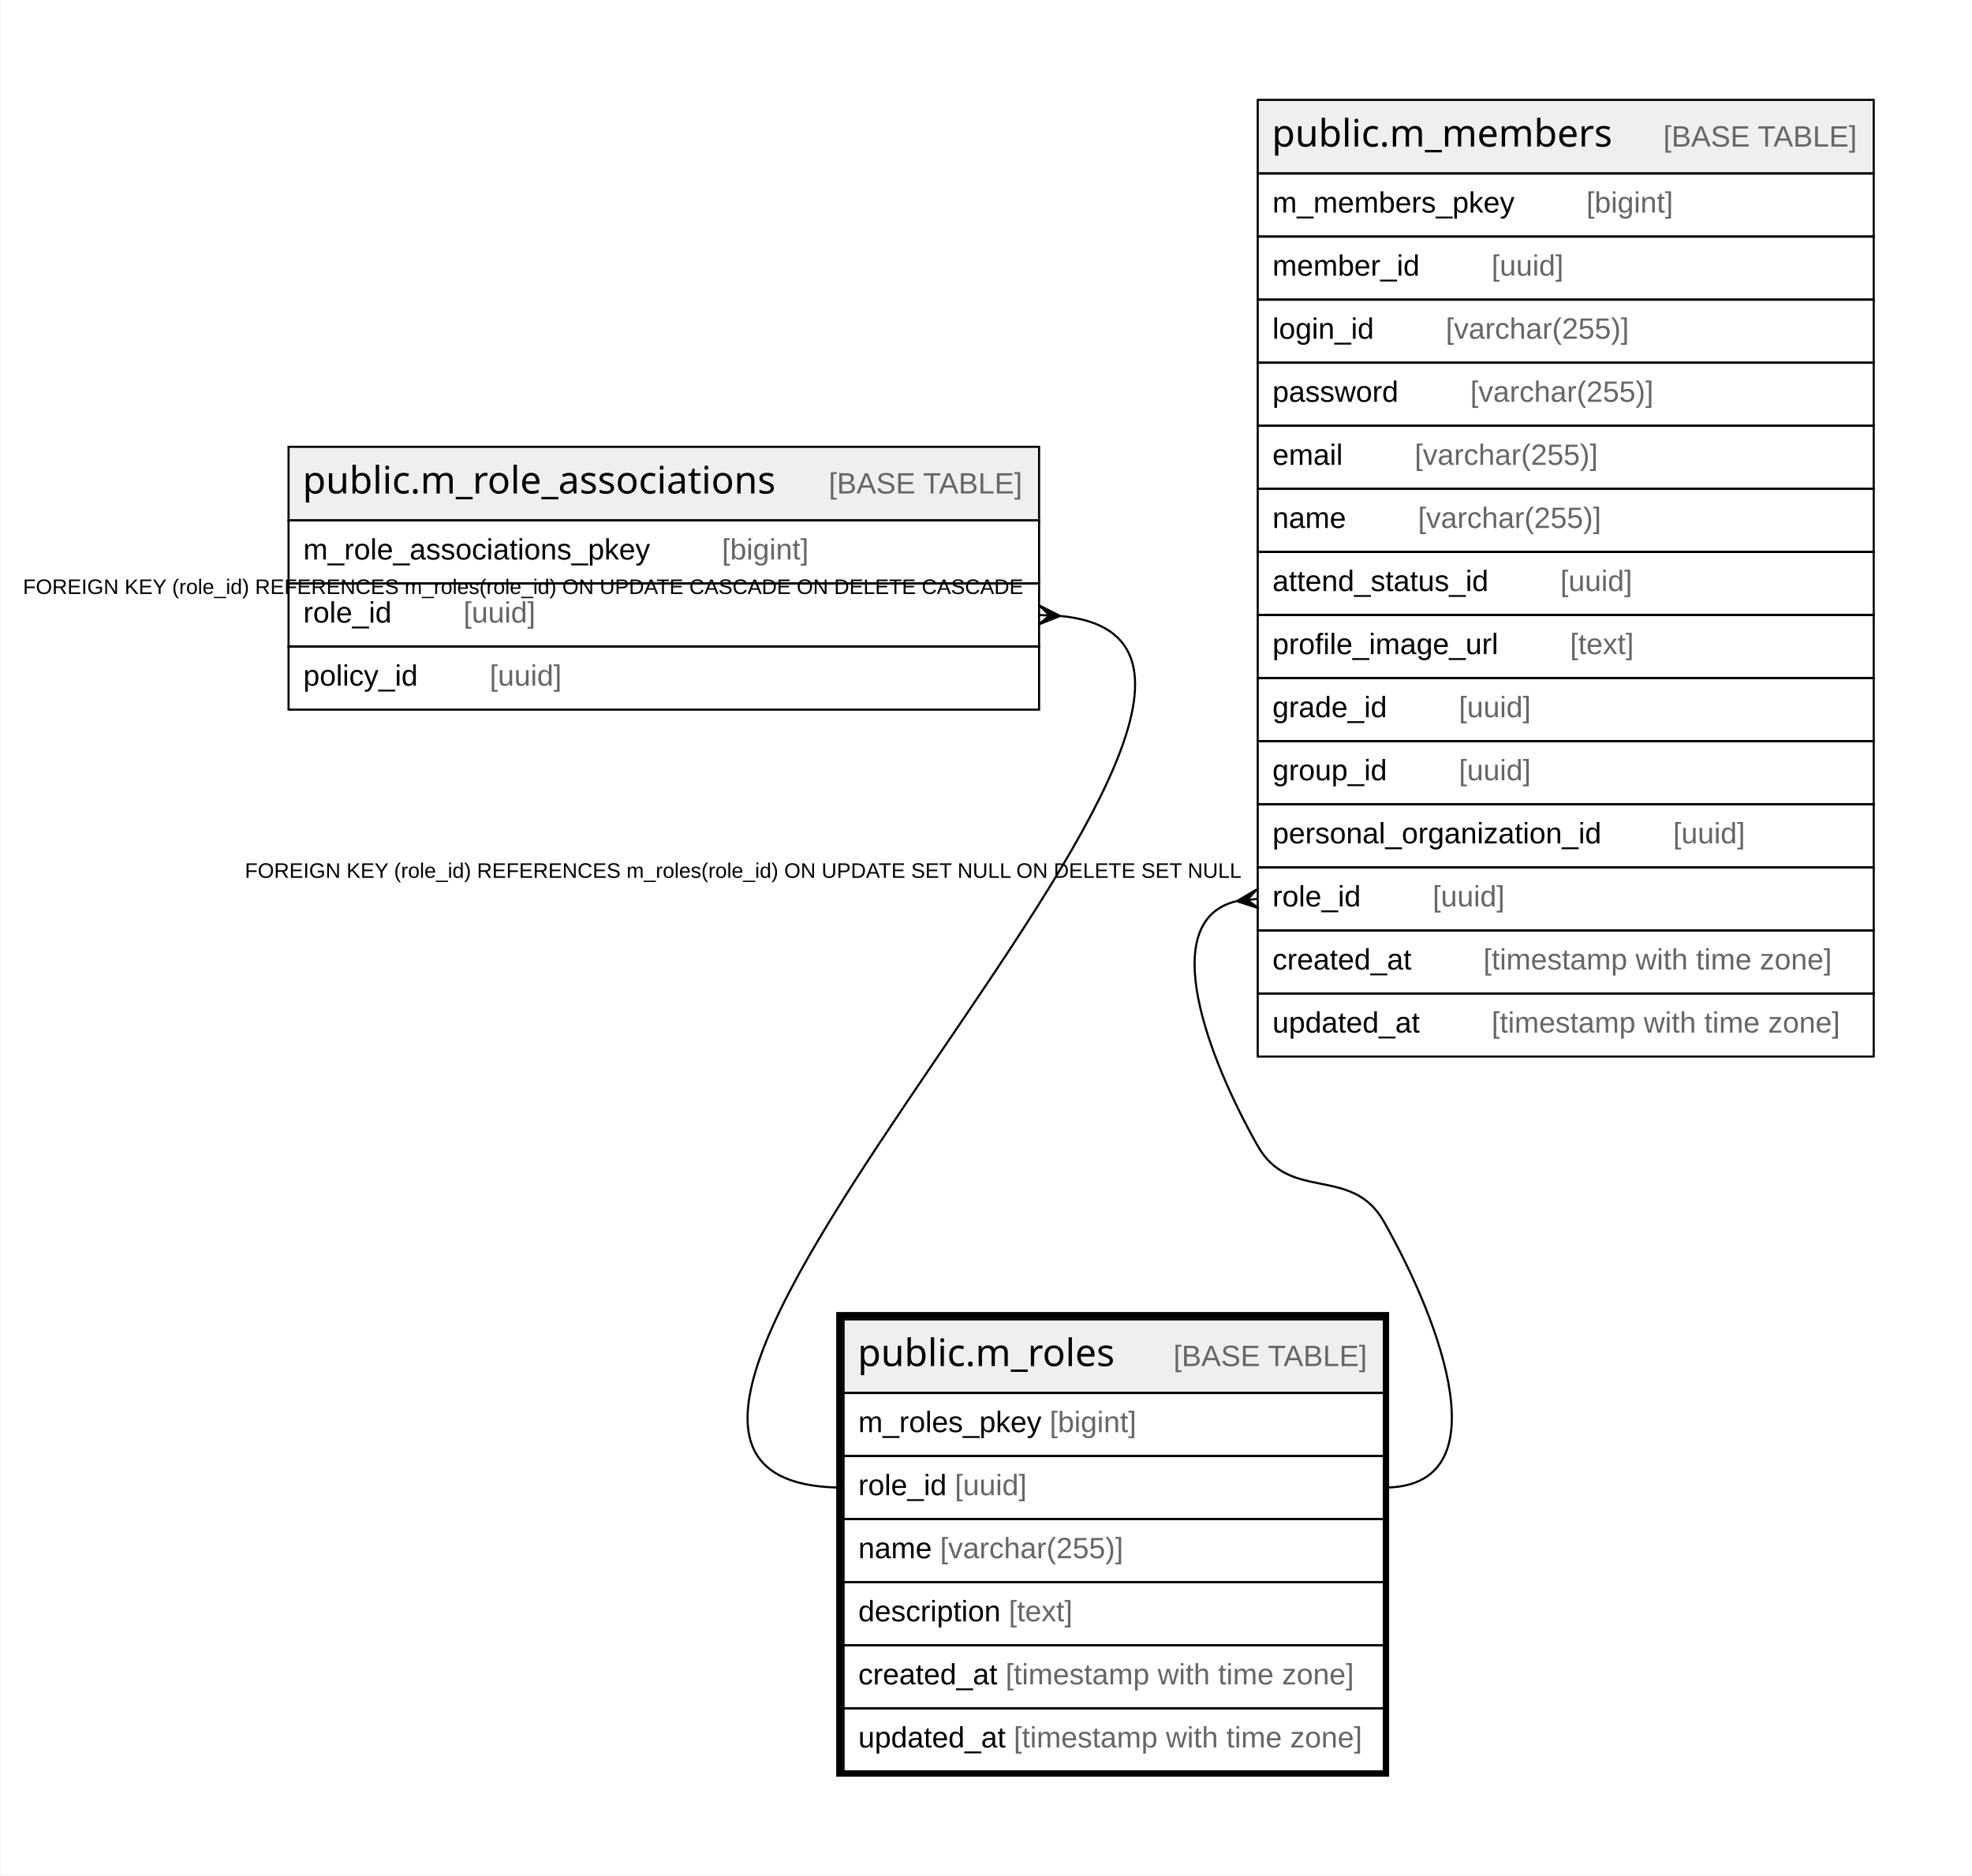
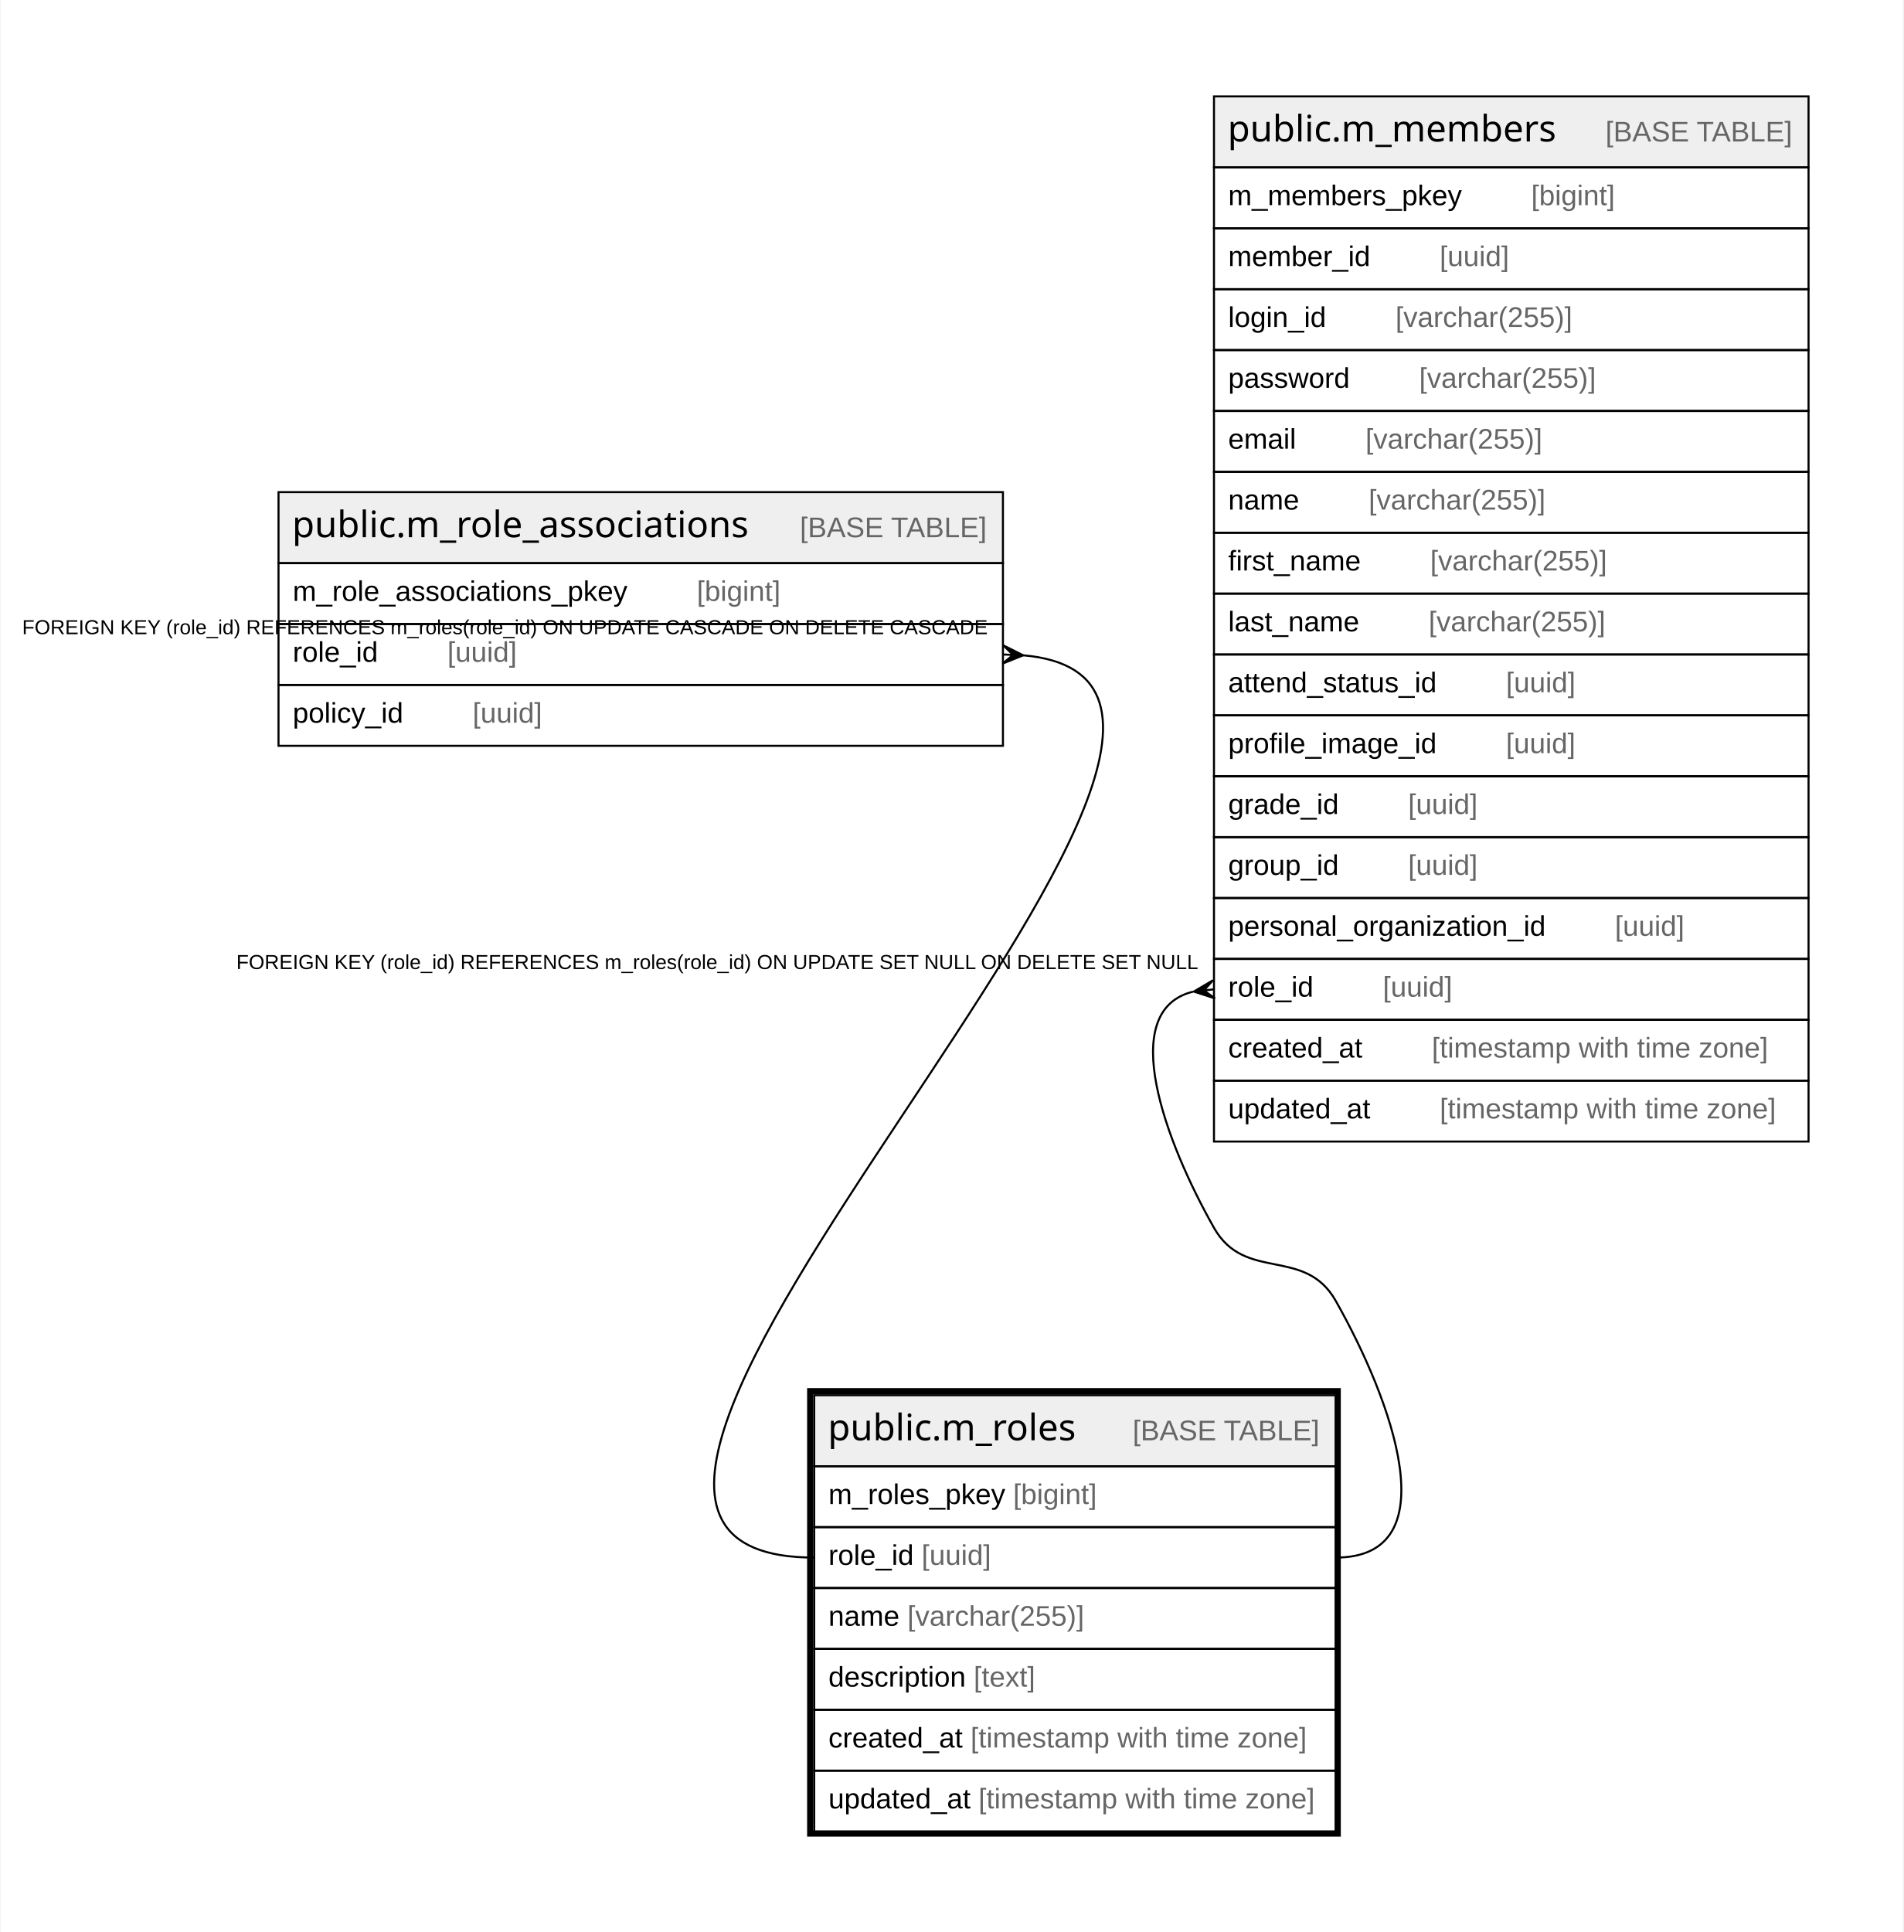
- <svg xmlns="http://www.w3.org/2000/svg" width="938pt" height="892pt" viewBox="0.00 0.00 937.50 892.00">
-   <g id="graph0" class="graph" transform="scale(1 1) rotate(0) translate(4 888)">
-     <polygon fill="#ffffff" stroke="transparent" points="-4,4 -4,-888 933.5,-888 933.5,4 -4,4" />
+ <svg xmlns="http://www.w3.org/2000/svg" width="938pt" height="952pt" viewBox="0.00 0.00 937.50 952.00">
+   <g id="graph0" class="graph" transform="scale(1 1) rotate(0) translate(4 948)">
+     <polygon fill="#ffffff" stroke="transparent" points="-4,4 -4,-948 933.5,-948 933.5,4 -4,4" />
    <g id="node1" class="node">
      <polygon fill="#efefef" stroke="transparent" points="397,-225.5 397,-260.5 654,-260.5 654,-225.5 397,-225.5" />
      <polygon fill="none" stroke="#000000" points="397,-225.5 397,-260.5 654,-260.5 654,-225.5 397,-225.5" />
      <text text-anchor="start" x="403.713" y="-238.3" font-family="Arial Bold" font-size="18.00" fill="#000000">public.m_roles</text>
      <text text-anchor="start" x="519.719" y="-238.3" font-family="Arial" font-size="14.00" fill="#000000">    </text>
      <text text-anchor="start" x="553.924" y="-238.3" font-family="Arial" font-size="14.00" fill="#666666">[BASE TABLE]</text>
      <polygon fill="none" stroke="#000000" points="397,-195.5 397,-225.5 654,-225.5 654,-195.5 397,-195.5" />
      <text text-anchor="start" x="404" y="-206.9" font-family="Arial" font-size="14.00" fill="#000000">m_roles_pkey </text>
      <text text-anchor="start" x="495.014" y="-206.9" font-family="Arial" font-size="14.00" fill="#666666">[bigint]</text>
      <polygon fill="none" stroke="#000000" points="397,-165.5 397,-195.5 654,-195.5 654,-165.5 397,-165.5" />
      <text text-anchor="start" x="404" y="-176.9" font-family="Arial" font-size="14.00" fill="#000000">role_id </text>
      <text text-anchor="start" x="449.895" y="-176.9" font-family="Arial" font-size="14.00" fill="#666666">[uuid]</text>
      <polygon fill="none" stroke="#000000" points="397,-135.5 397,-165.5 654,-165.5 654,-135.5 397,-135.5" />
      <text text-anchor="start" x="404" y="-146.9" font-family="Arial" font-size="14.00" fill="#000000">name </text>
      <text text-anchor="start" x="442.899" y="-146.9" font-family="Arial" font-size="14.00" fill="#666666">[varchar(255)]</text>
      <polygon fill="none" stroke="#000000" points="397,-105.5 397,-135.5 654,-135.5 654,-105.5 397,-105.5" />
      <text text-anchor="start" x="404" y="-116.9" font-family="Arial" font-size="14.00" fill="#000000">description </text>
      <text text-anchor="start" x="475.568" y="-116.9" font-family="Arial" font-size="14.00" fill="#666666">[text]</text>
      <polygon fill="none" stroke="#000000" points="397,-75.5 397,-105.5 654,-105.5 654,-75.5 397,-75.5" />
      <text text-anchor="start" x="404" y="-86.9" font-family="Arial" font-size="14.00" fill="#000000">created_at </text>
      <text text-anchor="start" x="474.028" y="-86.9" font-family="Arial" font-size="14.00" fill="#666666">[timestamp with time zone]</text>
      <polygon fill="none" stroke="#000000" points="397,-45.5 397,-75.5 654,-75.5 654,-45.5 397,-45.5" />
      <text text-anchor="start" x="404" y="-56.9" font-family="Arial" font-size="14.00" fill="#000000">updated_at </text>
      <text text-anchor="start" x="477.933" y="-56.9" font-family="Arial" font-size="14.00" fill="#666666">[timestamp with time zone]</text>
      <polygon fill="none" stroke="#000000" stroke-width="3" points="395,-44.5 395,-262.5 655,-262.5 655,-44.5 395,-44.5" />
    </g>
    <g id="node2" class="node">
-       <polygon fill="#efefef" stroke="transparent" points="133,-640.5 133,-675.5 490,-675.5 490,-640.5 133,-640.5" />
-       <polygon fill="none" stroke="#000000" points="133,-640.5 133,-675.5 490,-675.5 490,-640.5 133,-640.5" />
-       <text text-anchor="start" x="139.699" y="-653.3" font-family="Arial Bold" font-size="18.00" fill="#000000">public.m_role_associations</text>
-       <text text-anchor="start" x="355.733" y="-653.3" font-family="Arial" font-size="14.00" fill="#000000">    </text>
-       <text text-anchor="start" x="389.938" y="-653.3" font-family="Arial" font-size="14.00" fill="#666666">[BASE TABLE]</text>
+       <polygon fill="#efefef" stroke="transparent" points="133,-670.5 133,-705.5 490,-705.5 490,-670.5 133,-670.5" />
+       <polygon fill="none" stroke="#000000" points="133,-670.5 133,-705.5 490,-705.5 490,-670.5 133,-670.5" />
+       <text text-anchor="start" x="139.699" y="-683.3" font-family="Arial Bold" font-size="18.00" fill="#000000">public.m_role_associations</text>
+       <text text-anchor="start" x="355.733" y="-683.3" font-family="Arial" font-size="14.00" fill="#000000">    </text>
+       <text text-anchor="start" x="389.938" y="-683.3" font-family="Arial" font-size="14.00" fill="#666666">[BASE TABLE]</text>
+       <polygon fill="none" stroke="#000000" points="133,-640.5 133,-670.5 490,-670.5 490,-640.5 133,-640.5" />
+       <text text-anchor="start" x="140" y="-651.9" font-family="Arial" font-size="14.00" fill="#000000">m_role_associations_pkey    </text>
+       <text text-anchor="start" x="339.128" y="-651.9" font-family="Arial" font-size="14.00" fill="#666666">[bigint]</text>
      <polygon fill="none" stroke="#000000" points="133,-610.5 133,-640.5 490,-640.5 490,-610.5 133,-610.5" />
-       <text text-anchor="start" x="140" y="-621.9" font-family="Arial" font-size="14.00" fill="#000000">m_role_associations_pkey    </text>
-       <text text-anchor="start" x="339.128" y="-621.9" font-family="Arial" font-size="14.00" fill="#666666">[bigint]</text>
+       <text text-anchor="start" x="140" y="-621.9" font-family="Arial" font-size="14.00" fill="#000000">role_id    </text>
+       <text text-anchor="start" x="216.209" y="-621.9" font-family="Arial" font-size="14.00" fill="#666666">[uuid]</text>
      <polygon fill="none" stroke="#000000" points="133,-580.5 133,-610.5 490,-610.5 490,-580.5 133,-580.5" />
-       <text text-anchor="start" x="140" y="-591.9" font-family="Arial" font-size="14.00" fill="#000000">role_id    </text>
-       <text text-anchor="start" x="216.209" y="-591.9" font-family="Arial" font-size="14.00" fill="#666666">[uuid]</text>
-       <polygon fill="none" stroke="#000000" points="133,-550.5 133,-580.5 490,-580.5 490,-550.5 133,-550.5" />
-       <text text-anchor="start" x="140" y="-561.9" font-family="Arial" font-size="14.00" fill="#000000">policy_id    </text>
-       <text text-anchor="start" x="228.655" y="-561.9" font-family="Arial" font-size="14.00" fill="#666666">[uuid]</text>
+       <text text-anchor="start" x="140" y="-591.9" font-family="Arial" font-size="14.00" fill="#000000">policy_id    </text>
+       <text text-anchor="start" x="228.655" y="-591.9" font-family="Arial" font-size="14.00" fill="#666666">[uuid]</text>
    </g>
    <g id="edge1" class="edge">
-       <path fill="none" stroke="#000000" d="M500.33,-595.031C660.871,-579.447 211.673,-180.5 397,-180.5" />
-       <polygon fill="#000000" stroke="#000000" points="499.99,-595.047 489.796,-591.005 494.995,-595.273 490,-595.5 490,-595.5 490,-595.5 494.995,-595.273 490.204,-599.995 499.99,-595.047 499.99,-595.047" />
-       <text text-anchor="start" x="6.667" y="-605.5" font-family="Arial" font-size="10.00" fill="#000000">FOREIGN KEY (role_id) REFERENCES m_roles(role_id) ON UPDATE CASCADE ON DELETE CASCADE</text>
+       <path fill="none" stroke="#000000" d="M500.014,-625.092C674.79,-609.993 198.501,-180.5 397,-180.5" />
+       <polygon fill="#000000" stroke="#000000" points="499.992,-625.093 489.817,-621.004 494.996,-625.297 490,-625.5 490,-625.5 490,-625.5 494.996,-625.297 490.183,-629.996 499.992,-625.093 499.992,-625.093" />
+       <text text-anchor="start" x="6.667" y="-635.5" font-family="Arial" font-size="10.00" fill="#000000">FOREIGN KEY (role_id) REFERENCES m_roles(role_id) ON UPDATE CASCADE ON DELETE CASCADE</text>
    </g>
    <g id="node3" class="node">
-       <polygon fill="#efefef" stroke="transparent" points="594,-805.5 594,-840.5 887,-840.5 887,-805.5 594,-805.5" />
-       <polygon fill="none" stroke="#000000" points="594,-805.5 594,-840.5 887,-840.5 887,-805.5 594,-805.5" />
-       <text text-anchor="start" x="600.715" y="-818.3" font-family="Arial Bold" font-size="18.00" fill="#000000">public.m_members</text>
-       <text text-anchor="start" x="752.717" y="-818.3" font-family="Arial" font-size="14.00" fill="#000000">    </text>
-       <text text-anchor="start" x="786.922" y="-818.3" font-family="Arial" font-size="14.00" fill="#666666">[BASE TABLE]</text>
+       <polygon fill="#efefef" stroke="transparent" points="594,-865.5 594,-900.5 887,-900.5 887,-865.5 594,-865.5" />
+       <polygon fill="none" stroke="#000000" points="594,-865.5 594,-900.5 887,-900.5 887,-865.5 594,-865.5" />
+       <text text-anchor="start" x="600.715" y="-878.3" font-family="Arial Bold" font-size="18.00" fill="#000000">public.m_members</text>
+       <text text-anchor="start" x="752.717" y="-878.3" font-family="Arial" font-size="14.00" fill="#000000">    </text>
+       <text text-anchor="start" x="786.922" y="-878.3" font-family="Arial" font-size="14.00" fill="#666666">[BASE TABLE]</text>
+       <polygon fill="none" stroke="#000000" points="594,-835.5 594,-865.5 887,-865.5 887,-835.5 594,-835.5" />
+       <text text-anchor="start" x="601" y="-846.9" font-family="Arial" font-size="14.00" fill="#000000">m_members_pkey    </text>
+       <text text-anchor="start" x="750.325" y="-846.9" font-family="Arial" font-size="14.00" fill="#666666">[bigint]</text>
+       <polygon fill="none" stroke="#000000" points="594,-805.5 594,-835.5 887,-835.5 887,-805.5 594,-805.5" />
+       <text text-anchor="start" x="601" y="-816.9" font-family="Arial" font-size="14.00" fill="#000000">member_id    </text>
+       <text text-anchor="start" x="705.206" y="-816.9" font-family="Arial" font-size="14.00" fill="#666666">[uuid]</text>
      <polygon fill="none" stroke="#000000" points="594,-775.5 594,-805.5 887,-805.5 887,-775.5 594,-775.5" />
-       <text text-anchor="start" x="601" y="-786.9" font-family="Arial" font-size="14.00" fill="#000000">m_members_pkey    </text>
-       <text text-anchor="start" x="750.325" y="-786.9" font-family="Arial" font-size="14.00" fill="#666666">[bigint]</text>
+       <text text-anchor="start" x="601" y="-786.9" font-family="Arial" font-size="14.00" fill="#000000">login_id    </text>
+       <text text-anchor="start" x="683.438" y="-786.9" font-family="Arial" font-size="14.00" fill="#666666">[varchar(255)]</text>
      <polygon fill="none" stroke="#000000" points="594,-745.5 594,-775.5 887,-775.5 887,-745.5 594,-745.5" />
-       <text text-anchor="start" x="601" y="-756.9" font-family="Arial" font-size="14.00" fill="#000000">member_id    </text>
-       <text text-anchor="start" x="705.206" y="-756.9" font-family="Arial" font-size="14.00" fill="#666666">[uuid]</text>
+       <text text-anchor="start" x="601" y="-756.9" font-family="Arial" font-size="14.00" fill="#000000">password    </text>
+       <text text-anchor="start" x="695.102" y="-756.9" font-family="Arial" font-size="14.00" fill="#666666">[varchar(255)]</text>
      <polygon fill="none" stroke="#000000" points="594,-715.5 594,-745.5 887,-745.5 887,-715.5 594,-715.5" />
-       <text text-anchor="start" x="601" y="-726.9" font-family="Arial" font-size="14.00" fill="#000000">login_id    </text>
-       <text text-anchor="start" x="683.438" y="-726.9" font-family="Arial" font-size="14.00" fill="#666666">[varchar(255)]</text>
+       <text text-anchor="start" x="601" y="-726.9" font-family="Arial" font-size="14.00" fill="#000000">email    </text>
+       <text text-anchor="start" x="668.644" y="-726.9" font-family="Arial" font-size="14.00" fill="#666666">[varchar(255)]</text>
      <polygon fill="none" stroke="#000000" points="594,-685.5 594,-715.5 887,-715.5 887,-685.5 594,-685.5" />
-       <text text-anchor="start" x="601" y="-696.9" font-family="Arial" font-size="14.00" fill="#000000">password    </text>
-       <text text-anchor="start" x="695.102" y="-696.9" font-family="Arial" font-size="14.00" fill="#666666">[varchar(255)]</text>
+       <text text-anchor="start" x="601" y="-696.9" font-family="Arial" font-size="14.00" fill="#000000">name    </text>
+       <text text-anchor="start" x="670.213" y="-696.9" font-family="Arial" font-size="14.00" fill="#666666">[varchar(255)]</text>
      <polygon fill="none" stroke="#000000" points="594,-655.5 594,-685.5 887,-685.5 887,-655.5 594,-655.5" />
-       <text text-anchor="start" x="601" y="-666.9" font-family="Arial" font-size="14.00" fill="#000000">email    </text>
-       <text text-anchor="start" x="668.644" y="-666.9" font-family="Arial" font-size="14.00" fill="#666666">[varchar(255)]</text>
+       <text text-anchor="start" x="601" y="-666.9" font-family="Arial" font-size="14.00" fill="#000000">first_name    </text>
+       <text text-anchor="start" x="700.544" y="-666.9" font-family="Arial" font-size="14.00" fill="#666666">[varchar(255)]</text>
      <polygon fill="none" stroke="#000000" points="594,-625.5 594,-655.5 887,-655.5 887,-625.5 594,-625.5" />
-       <text text-anchor="start" x="601" y="-636.9" font-family="Arial" font-size="14.00" fill="#000000">name    </text>
-       <text text-anchor="start" x="670.213" y="-636.9" font-family="Arial" font-size="14.00" fill="#666666">[varchar(255)]</text>
+       <text text-anchor="start" x="601" y="-636.9" font-family="Arial" font-size="14.00" fill="#000000">last_name    </text>
+       <text text-anchor="start" x="699.776" y="-636.9" font-family="Arial" font-size="14.00" fill="#666666">[varchar(255)]</text>
      <polygon fill="none" stroke="#000000" points="594,-595.5 594,-625.5 887,-625.5 887,-595.5 594,-595.5" />
      <text text-anchor="start" x="601" y="-606.9" font-family="Arial" font-size="14.00" fill="#000000">attend_status_id    </text>
      <text text-anchor="start" x="737.917" y="-606.9" font-family="Arial" font-size="14.00" fill="#666666">[uuid]</text>
      <polygon fill="none" stroke="#000000" points="594,-565.5 594,-595.5 887,-595.5 887,-565.5 594,-565.5" />
-       <text text-anchor="start" x="601" y="-576.9" font-family="Arial" font-size="14.00" fill="#000000">profile_image_url    </text>
-       <text text-anchor="start" x="742.547" y="-576.9" font-family="Arial" font-size="14.00" fill="#666666">[text]</text>
+       <text text-anchor="start" x="601" y="-576.9" font-family="Arial" font-size="14.00" fill="#000000">profile_image_id    </text>
+       <text text-anchor="start" x="737.886" y="-576.9" font-family="Arial" font-size="14.00" fill="#666666">[uuid]</text>
      <polygon fill="none" stroke="#000000" points="594,-535.5 594,-565.5 887,-565.5 887,-535.5 594,-535.5" />
      <text text-anchor="start" x="601" y="-546.9" font-family="Arial" font-size="14.00" fill="#000000">grade_id    </text>
      <text text-anchor="start" x="689.668" y="-546.9" font-family="Arial" font-size="14.00" fill="#666666">[uuid]</text>
      <polygon fill="none" stroke="#000000" points="594,-505.5 594,-535.5 887,-535.5 887,-505.5 594,-505.5" />
      <text text-anchor="start" x="601" y="-516.9" font-family="Arial" font-size="14.00" fill="#000000">group_id    </text>
      <text text-anchor="start" x="689.668" y="-516.9" font-family="Arial" font-size="14.00" fill="#666666">[uuid]</text>
      <polygon fill="none" stroke="#000000" points="594,-475.5 594,-505.5 887,-505.5 887,-475.5 594,-475.5" />
      <text text-anchor="start" x="601" y="-486.9" font-family="Arial" font-size="14.00" fill="#000000">personal_organization_id    </text>
      <text text-anchor="start" x="791.582" y="-486.9" font-family="Arial" font-size="14.00" fill="#666666">[uuid]</text>
      <polygon fill="none" stroke="#000000" points="594,-445.5 594,-475.5 887,-475.5 887,-445.5 594,-445.5" />
      <text text-anchor="start" x="601" y="-456.9" font-family="Arial" font-size="14.00" fill="#000000">role_id    </text>
      <text text-anchor="start" x="677.209" y="-456.9" font-family="Arial" font-size="14.00" fill="#666666">[uuid]</text>
      <polygon fill="none" stroke="#000000" points="594,-415.5 594,-445.5 887,-445.5 887,-415.5 594,-415.5" />
      <text text-anchor="start" x="601" y="-426.9" font-family="Arial" font-size="14.00" fill="#000000">created_at    </text>
      <text text-anchor="start" x="701.342" y="-426.9" font-family="Arial" font-size="14.00" fill="#666666">[timestamp with time zone]</text>
      <polygon fill="none" stroke="#000000" points="594,-385.5 594,-415.5 887,-415.5 887,-385.5 594,-385.5" />
      <text text-anchor="start" x="601" y="-396.9" font-family="Arial" font-size="14.00" fill="#000000">updated_at    </text>
      <text text-anchor="start" x="705.247" y="-396.9" font-family="Arial" font-size="14.00" fill="#666666">[timestamp with time zone]</text>
    </g>
    <g id="edge2" class="edge">
      <path fill="none" stroke="#000000" d="M583.641,-459.35C545.706,-449.951 570.18,-385.071 594,-343 609.322,-315.938 638.678,-334.062 654,-307 681.701,-258.075 710.222,-180.5 654,-180.5" />
      <polygon fill="#000000" stroke="#000000" points="584.061,-459.396 593.503,-464.973 589.03,-459.948 594,-460.5 594,-460.5 594,-460.5 589.03,-459.948 594.497,-456.027 584.061,-459.396 584.061,-459.396" />
      <text text-anchor="start" x="112.218" y="-470.5" font-family="Arial" font-size="10.00" fill="#000000">FOREIGN KEY (role_id) REFERENCES m_roles(role_id) ON UPDATE SET NULL ON DELETE SET NULL</text>
    </g>
  </g>
</svg>
